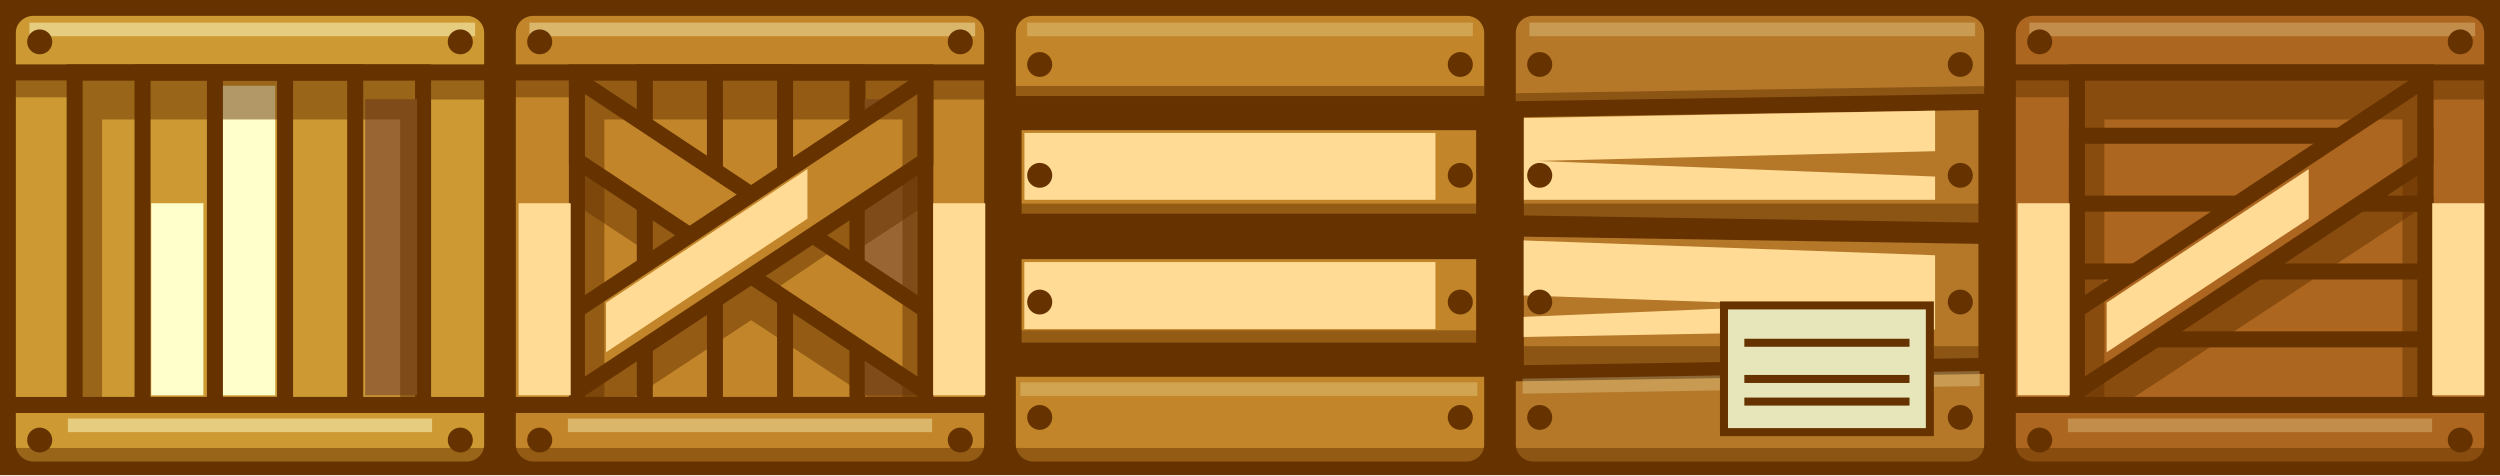
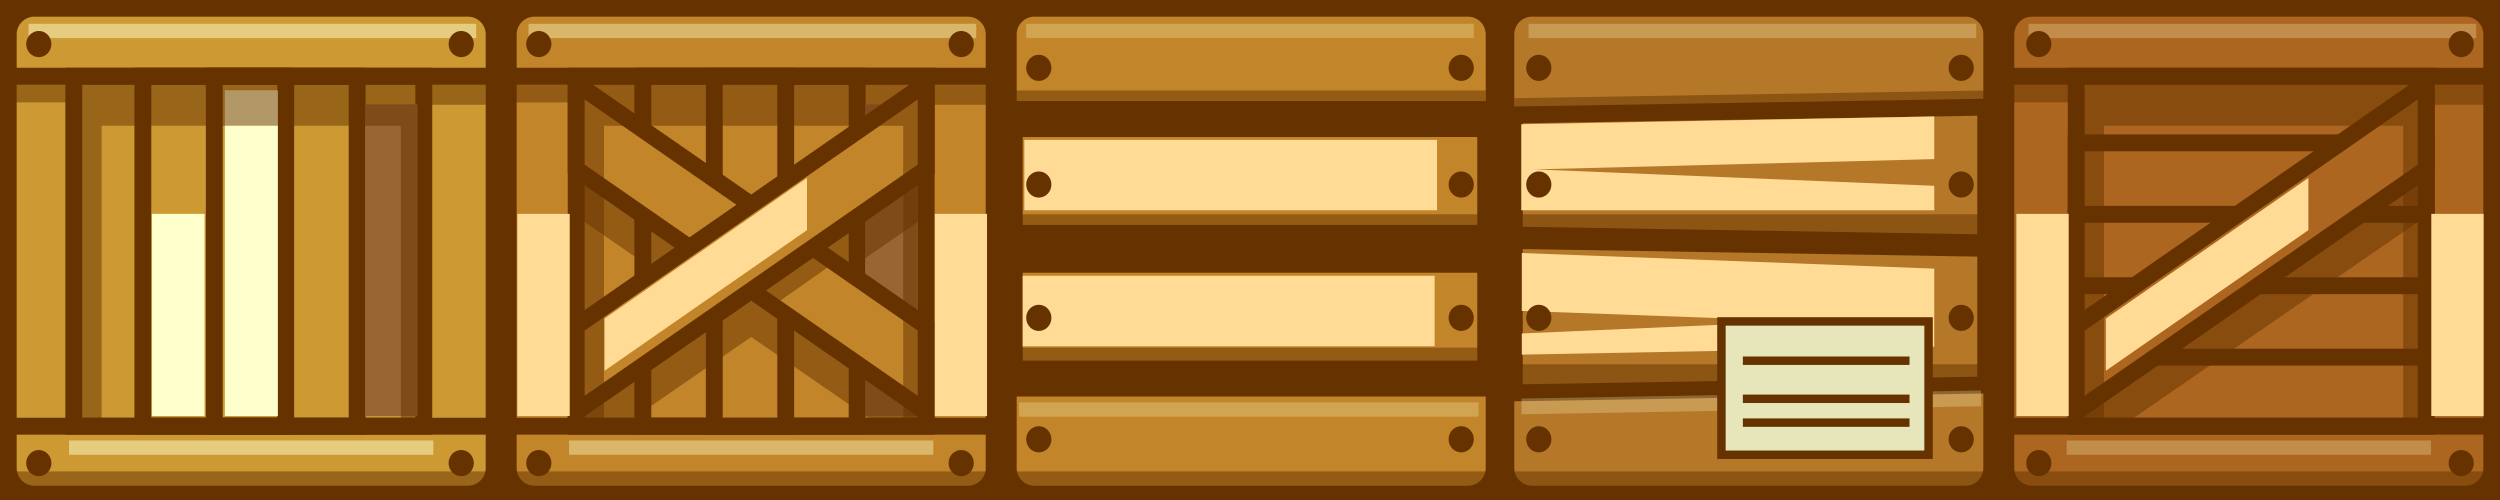
- <svg xmlns="http://www.w3.org/2000/svg" width="552.5px" height="105px" viewBox="0 0 1105 210" version="1.1">
+ <svg xmlns="http://www.w3.org/2000/svg" width="525px" height="105px" viewBox="0 0 1050 210" version="1.1">
  <g id="Page-1" stroke="none" stroke-width="1" fill="none" fill-rule="evenodd">
    <g id="layer2" transform="translate(0, -276)">
-       <polygon id="path2995" fill="#663300" points="2.76982487e-14 276 221 276 221 486 0 486" />
-       <path d="M14.813,283 L206.187,283 C210.484,283 214,286.346 214,290.435 L214,472.565 C214,476.654 210.484,480 206.187,480 L14.813,480 C10.516,480 7,476.654 7,472.565 L7,290.435 C7,286.346 10.516,283 14.813,283" id="path2997" fill="#CC9933" />
-       <polygon id="path2999" stroke="#663300" stroke-width="7.087" points="33 308 187 308 187 455 33 455" />
-       <polygon id="path3001" stroke="#663300" stroke-width="7.087" points="63 308 157 308 157 455 63 455" />
-       <polygon id="path3003" stroke="#663300" stroke-width="7.087" points="95 308 126 308 126 455 95 455" />
-       <polygon id="path3005" fill-opacity="0.5" fill="#FFFFCC" points="13 286 210 286 210 292 13 292" />
-       <polygon id="path3007" fill-opacity="0.5" fill="#663300" points="7 474 216 474 216 483 7 483" />
-       <polygon id="path3009" fill-opacity="0.5" fill="#FFFFCC" points="30 461 191 461 191 467 30 467" />
-       <g id="g3041-Clipped" transform="translate(16, 14)" fill="#FFFFCC">
-         <g id="g3041" transform="translate(61.91881, 394.3265) scale(-1, 1) rotate(-180) translate(-61.91881, -394.3265) translate(49.91881, 351.3265)">
-           <polygon id="path3043" points="0.92 85.501 23.985 85.501 23.985 0.589 0.92 0.589" />
+       <polygon id="path2995" fill="#663300" points="2.64449343e-14 276 211 276 211 486 0 486" />
+       <path d="M14.435,283 L196.565,283 C200.654,283 204,286.346 204,290.435 L204,472.565 C204,476.654 200.654,480 196.565,480 L14.435,480 C10.346,480 7,476.654 7,472.565 L7,290.435 C7,286.346 10.346,283 14.435,283" id="path2997" fill="#CC9933" />
+       <polygon id="path2999" stroke="#663300" stroke-width="7.087" points="31 308 178 308 178 455 31 455" />
+       <polygon id="path3001" stroke="#663300" stroke-width="7.087" points="60 308 150 308 150 455 60 455" />
+       <polygon id="path3003" stroke="#663300" stroke-width="7.087" points="90 308 120 308 120 455 90 455" />
+       <polygon id="path3005" fill-opacity="0.5" fill="#FFFFCC" points="12 286 200 286 200 292 12 292" />
+       <polygon id="path3007" fill-opacity="0.5" fill="#663300" points="7 474 206 474 206 483 7 483" />
+       <polygon id="path3009" fill-opacity="0.5" fill="#FFFFCC" points="29 461 182 461 182 467 29 467" />
+       <g id="g3041-Clipped" transform="translate(15, 14)" fill="#FFFFCC">
+         <g id="g3041" transform="translate(59.89508, 394.3265) scale(-1, 1) rotate(-180) translate(-59.89508, -394.3265) translate(47.89508, 351.3265)">
+           <polygon id="path3043" points="0.883 85.501 23.013 85.501 23.013 0.589 0.883 0.589" />
        </g>
      </g>
-       <g id="g3075-Clipped" transform="translate(41, 0)" fill="#FFFFCC">
-         <g id="g3075" transform="translate(69.33432, 382.3264) scale(-1, 1) rotate(-180) translate(-69.33432, -382.3264) translate(57.33432, 313.3264)">
-           <polygon id="path3077" points="0.205 137.412 23.315 137.412 23.315 0.589 0.205 0.589" />
+       <g id="g3075-Clipped" transform="translate(39, 0)" fill="#FFFFCC">
+         <g id="g3075" transform="translate(66.73672, 382.3264) scale(-1, 1) rotate(-180) translate(-66.73672, -382.3264) translate(55.23672, 313.3264)">
+           <polygon id="path3077" points="0.198 137.412 22.462 137.412 22.462 0.589 0.198 0.589" />
        </g>
      </g>
-       <g id="g3109-Clipped" transform="translate(92, 2)" fill="#996633">
-         <g id="g3109" transform="translate(81.26561, 383.3266) scale(-1, 1) rotate(-180) translate(-81.26561, -383.3266) translate(69.26561, 317.3266)">
-           <polygon id="path3111" points="0.142 131.485 23.082 131.485 23.082 0.589 0.142 0.589" />
+       <g id="g3109-Clipped" transform="translate(87, 2)" fill="#996633">
+         <g id="g3109" transform="translate(77.81813, 383.3266) scale(-1, 1) rotate(-180) translate(-77.81813, -383.3266) translate(66.31813, 317.3266)">
+           <polygon id="path3111" points="0.136 131.485 22.1 131.485 22.1 0.589 0.136 0.589" />
        </g>
      </g>
-       <polygon id="path3113" fill-opacity="0.5" fill="#663300" points="35 309 45.133 309 176.867 309 187 309 187 328.807 187 453 176.867 453 176.867 328.807 45.133 328.807 45.133 453 35 453 35 328.807 35 309" />
-       <path d="M214.553,455 L110,455 L2,455 M2,308 L110,308 L218,308" id="path3115" stroke="#663300" stroke-width="7.087" />
-       <polygon id="path3117" fill-opacity="0.5" fill="#663300" points="219 310 188 310 188 320 219 320" />
-       <path d="M17.549,289 C20.614,289 23.099,291.463 23.099,294.5 C23.099,297.537 20.614,300 17.549,300 C14.485,300 12,297.537 12,294.5 C12,291.463 14.485,289 17.549,289 Z M203.451,289 C206.515,289 209,291.463 209,294.5 C209,297.537 206.515,300 203.451,300 C200.386,300 197.901,297.537 197.901,294.5 C197.901,291.463 200.386,289 203.451,289" id="path3119" fill="#663300" />
-       <path d="M17.549,465 C20.614,465 23.099,467.463 23.099,470.5 C23.099,473.537 20.614,476 17.549,476 C14.485,476 12,473.537 12,470.5 C12,467.463 14.485,465 17.549,465 Z M203.451,465 C206.515,465 209,467.463 209,470.5 C209,473.537 206.515,476 203.451,476 C200.386,476 197.901,473.537 197.901,470.5 C197.901,467.463 200.386,465 203.451,465" id="path3121" fill="#663300" />
-       <polygon id="path3123" fill-opacity="0.5" fill="#663300" points="35 310 4 310 4 319 35 319" />
-       <polygon id="path3125" fill="#663300" points="221 276 442 276 442 486 221 486 221 276" />
-       <path d="M235.813,283 L427.187,283 C431.484,283 435,286.346 435,290.435 L435,472.565 C435,476.654 431.484,480 427.187,480 L235.813,480 C231.516,480 228,476.654 228,472.565 L228,290.435 C228,286.346 231.516,283 235.813,283" id="path3127" fill="#C28529" />
-       <polygon id="path3129" stroke="#663300" stroke-width="7.087" points="255 308 409 308 409 455 255 455 255 308" />
-       <polygon id="path3131" stroke="#663300" stroke-width="7.087" points="285 308 379 308 379 455 285 455 285 308" />
-       <polygon id="path3133" stroke="#663300" stroke-width="7.087" fill="#C28529" points="316 308 347 308 347 455 316 455" />
-       <polygon id="path3135" fill-opacity="0.4" fill="#FFFFCC" points="234 286 431 286 431 292 234 292" />
-       <polygon id="path3137" fill-opacity="0.5" fill="#663300" points="228 474 437 474 437 483 228 483" />
-       <polygon id="path3139" fill-opacity="0.4" fill="#FFFFCC" points="251 461 412 461 412 467 251 467 251 461" />
-       <g id="g3171-Clipped" transform="translate(267, 2)" fill="#996633">
-         <g id="g3171" transform="translate(127.1853, 383.3266) scale(-1, 1) rotate(-180) translate(-127.1853, -383.3266) translate(115.1853, 317.3266)">
-           <polygon id="path3173" points="0.005 131.485 23.023 131.485 23.023 0.589 0.005 0.589" />
+       <polygon id="path3113" fill-opacity="0.5" fill="#663300" points="33 309 42.667 309 168.333 309 178 309 178 328.807 178 453 168.333 453 168.333 328.807 42.667 328.807 42.667 453 33 453 33 328.807 33 309" />
+       <path d="M204.713,455 L105,455 L2,455 M2,308 L105,308 L208,308" id="path3115" stroke="#663300" stroke-width="7.087" />
+       <polygon id="path3117" fill-opacity="0.5" fill="#663300" points="209 310 179 310 179 320 209 320" />
+       <path d="M16.296,289 C19.22,289 21.592,291.463 21.592,294.5 C21.592,297.537 19.22,300 16.296,300 C13.371,300 11,297.537 11,294.5 C11,291.463 13.371,289 16.296,289 Z M193.704,289 C196.629,289 199,291.463 199,294.5 C199,297.537 196.629,300 193.704,300 C190.78,300 188.408,297.537 188.408,294.5 C188.408,291.463 190.78,289 193.704,289" id="path3119" fill="#663300" />
+       <path d="M16.296,465 C19.22,465 21.592,467.463 21.592,470.5 C21.592,473.537 19.22,476 16.296,476 C13.371,476 11,473.537 11,470.5 C11,467.463 13.371,465 16.296,465 Z M193.704,465 C196.629,465 199,467.463 199,470.5 C199,473.537 196.629,476 193.704,476 C190.78,476 188.408,473.537 188.408,470.5 C188.408,467.463 190.78,465 193.704,465" id="path3121" fill="#663300" />
+       <polygon id="path3123" fill-opacity="0.5" fill="#663300" points="34 310 4 310 4 319 34 319" />
+       <polygon id="path3125" fill="#663300" points="210 276 421 276 421 486 210 486 210 276" />
+       <path d="M224.435,283 L406.565,283 C410.654,283 414,286.346 414,290.435 L414,472.565 C414,476.654 410.654,480 406.565,480 L224.435,480 C220.346,480 217,476.654 217,472.565 L217,290.435 C217,286.346 220.346,283 224.435,283" id="path3127" fill="#C28529" />
+       <polygon id="path3129" stroke="#663300" stroke-width="7.087" points="242 308 389 308 389 455 242 455 242 308" />
+       <polygon id="path3131" stroke="#663300" stroke-width="7.087" points="270 308 360 308 360 455 270 455 270 308" />
+       <polygon id="path3133" stroke="#663300" stroke-width="7.087" fill="#C28529" points="300 308 330 308 330 455 300 455" />
+       <polygon id="path3135" fill-opacity="0.4" fill="#FFFFCC" points="222 286 410 286 410 292 222 292" />
+       <polygon id="path3137" fill-opacity="0.5" fill="#663300" points="217 474 416 474 416 483 217 483" />
+       <polygon id="path3139" fill-opacity="0.4" fill="#FFFFCC" points="239 461 392 461 392 467 239 467 239 461" />
+       <g id="g3171-Clipped" transform="translate(254, 2)" fill="#996633">
+         <g id="g3171" transform="translate(120.426, 383.3266) scale(-1, 1) rotate(-180) translate(-120.426, -383.3266) translate(109.426, 317.3266)">
+           <polygon id="path3173" points="0.005 131.485 21.872 131.485 21.872 0.589 0.005 0.589" />
        </g>
      </g>
-       <polygon id="path3175" fill-opacity="0.5" fill="#663300" points="257 310 226 310 226 319 257 319" />
-       <path d="M436.553,455 L332,455 L224,455 M224,308 L332,308 L440,308" id="path3177" stroke="#663300" stroke-width="7.087" />
-       <polygon id="path3179" fill-opacity="0.5" fill="#663300" points="255 331 332 381.711 409 331 409 366.799 359.178 399.611 409 432.423 409 454.455 388.924 455 332 417.511 275.076 455 255 454.455 255 432.423 304.822 399.611 255 366.799 255 331" />
-       <polygon id="path3181" fill-opacity="0.5" fill="#663300" points="440 310 409 310 409 320 440 320" />
-       <path d="M238.549,289 C241.614,289 244.099,291.463 244.099,294.5 C244.099,297.537 241.614,300 238.549,300 C235.485,300 233,297.537 233,294.5 C233,291.463 235.485,289 238.549,289 Z M424.451,289 C427.515,289 430,291.463 430,294.5 C430,297.537 427.515,300 424.451,300 C421.386,300 418.901,297.537 418.901,294.5 C418.901,291.463 421.386,289 424.451,289" id="path3183" fill="#663300" />
-       <path d="M238.549,465 C241.614,465 244.099,467.463 244.099,470.5 C244.099,473.537 241.614,476 238.549,476 C235.485,476 233,473.537 233,470.5 C233,467.463 235.485,465 238.549,465 Z M424.451,465 C427.515,465 430,467.463 430,470.5 C430,473.537 427.515,476 424.451,476 C421.386,476 418.901,473.537 418.901,470.5 C418.901,467.463 421.386,465 424.451,465" id="path3185" fill="#663300" />
-       <polygon id="path3187" stroke="#663300" stroke-width="7.087" fill="#C28529" points="255 311 409 412.998 409 449 255 347.002 255 311" />
-       <polygon id="path3189" stroke="#663300" stroke-width="7.087" fill="#C28529" points="409 311 255 412.998 255 449 409 347.002 409 311" />
-       <polygon id="path3191" fill-opacity="0.5" fill="#663300" points="360.025 380 335 396.948 340.975 405 366 388.052 360.025 380" />
-       <polygon id="path3193" fill-opacity="0.5" fill="#663300" points="257 309 267.133 309 398.867 309 409 309 409 328.807 409 453 398.867 453 398.867 328.807 267.133 328.807 267.133 453 257 453 257 328.807 257 309" />
-       <g id="g3225-Clipped" transform="translate(144, 14)" fill="#FFDB96">
-         <g id="g3225" transform="translate(96.42632, 394.3265) scale(-1, 1) rotate(-180) translate(-96.42632, -394.3265) translate(84.42632, 351.3265)">
-           <polygon id="path3227" points="0.777 85.501 23.822 85.501 23.822 0.589 0.777 0.589" />
+       <polygon id="path3175" fill-opacity="0.5" fill="#663300" points="244 310 214 310 214 319 244 319" />
+       <path d="M415.712,455 L316,455 L213,455 M213,308 L316,308 L419,308" id="path3177" stroke="#663300" stroke-width="7.087" />
+       <polygon id="path3179" fill-opacity="0.5" fill="#663300" points="242 331 315.5 381.711 389 331 389 366.799 341.443 399.611 389 432.423 389 454.455 369.837 455 315.5 417.511 261.164 455 242 454.455 242 432.423 289.557 399.611 242 366.799 242 331" />
+       <polygon id="path3181" fill-opacity="0.5" fill="#663300" points="419 310 389 310 389 320 419 320" />
+       <path d="M226.296,289 C229.22,289 231.592,291.463 231.592,294.5 C231.592,297.537 229.22,300 226.296,300 C223.371,300 221,297.537 221,294.5 C221,291.463 223.371,289 226.296,289 Z M403.704,289 C406.629,289 409,291.463 409,294.5 C409,297.537 406.629,300 403.704,300 C400.78,300 398.408,297.537 398.408,294.5 C398.408,291.463 400.78,289 403.704,289" id="path3183" fill="#663300" />
+       <path d="M226.296,465 C229.22,465 231.592,467.463 231.592,470.5 C231.592,473.537 229.22,476 226.296,476 C223.371,476 221,473.537 221,470.5 C221,467.463 223.371,465 226.296,465 Z M403.704,465 C406.629,465 409,467.463 409,470.5 C409,473.537 406.629,476 403.704,476 C400.78,476 398.408,473.537 398.408,470.5 C398.408,467.463 400.78,465 403.704,465" id="path3185" fill="#663300" />
+       <polygon id="path3187" stroke="#663300" stroke-width="7.087" fill="#C28529" points="242 311 389 412.998 389 449 242 347.002 242 311" />
+       <polygon id="path3189" stroke="#663300" stroke-width="7.087" fill="#C28529" points="389 311 242 412.998 242 449 389 347.002 389 311" />
+       <polygon id="path3191" fill-opacity="0.5" fill="#663300" points="342.218 380 318 396.948 323.782 405 348 388.052 342.218 380" />
+       <polygon id="path3193" fill-opacity="0.5" fill="#663300" points="244 309 253.667 309 379.333 309 389 309 389 328.807 389 453 379.333 453 379.333 328.807 253.667 328.807 253.667 453 244 453 244 328.807 244 309" />
+       <g id="g3225-Clipped" transform="translate(136, 14)" fill="#FFDB96">
+         <g id="g3225" transform="translate(92.05355, 394.3265) scale(-1, 1) rotate(-180) translate(-92.05355, -394.3265) translate(80.55355, 351.3265)">
+           <polygon id="path3227" points="0.741 85.501 22.73 85.501 22.73 0.589 0.741 0.589" />
        </g>
      </g>
-       <g id="g3259-Clipped" transform="translate(291, 14)" fill="#FFDB96">
-         <g id="g3259" transform="translate(133.1577, 394.3265) scale(-1, 1) rotate(-180) translate(-133.1577, -394.3265) translate(121.1577, 351.3265)">
-           <polygon id="path3261" points="0.282 85.501 23.326 85.501 23.326 0.589 0.282 0.589" />
+       <g id="g3259-Clipped" transform="translate(277, 14)" fill="#FFDB96">
+         <g id="g3259" transform="translate(126.8488, 394.3265) scale(-1, 1) rotate(-180) translate(-126.8488, -394.3265) translate(115.3488, 351.3265)">
+           <polygon id="path3261" points="0.269 85.501 22.208 85.501 22.208 0.589 0.269 0.589" />
        </g>
      </g>
-       <g id="g3293-Clipped" transform="translate(158, 8)" fill="#FFDB96">
-         <g id="g3293" transform="translate(154.466, 383.3266) scale(-1, 1) rotate(-180) translate(-154.466, -383.3266) translate(109.466, 342.3266)">
-           <polygon id="path3295" points="89.423 81.598 89.423 59.672 0.397 0.617 0.397 22.543" />
+       <g id="g3293-Clipped" transform="translate(149, 8)" fill="#FFDB96">
+         <g id="g3293" transform="translate(147.54, 383.3266) scale(-1, 1) rotate(-180) translate(-147.54, -383.3266) translate(104.54, 342.3266)">
+           <polygon id="path3295" points="85.399 81.598 85.399 59.672 0.379 0.617 0.379 22.543" />
        </g>
      </g>
-       <polygon id="path3297" fill="#663300" points="442 276 663 276 663 486 442 486" />
-       <path d="M456.813,283 L648.187,283 C652.484,283 656,286.346 656,290.435 L656,472.565 C656,476.654 652.484,480 648.187,480 L456.813,480 C452.516,480 449,476.654 449,472.565 L449,290.435 C449,286.346 452.516,283 456.813,283" id="path3299" fill="#C28529" />
-       <polygon id="path3301" stroke="#663300" stroke-width="7.087" fill="#663300" points="446 322 658 322 658 439 446 439 446 322" />
-       <polygon id="path3303" stroke="#663300" stroke-width="7.087" fill="#C28529" points="656 330 656 374 448 374 448 330 656 330" />
-       <polygon id="path3305" stroke="#663300" stroke-width="7.087" fill="#C28529" points="656 387 656 431 448 431 448 387 656 387" />
-       <polygon id="path3307" fill-opacity="0.25" fill="#FFFFCC" points="454 286 651 286 651 292 454 292" />
-       <polygon id="path3309" fill-opacity="0.5" fill="#663300" points="448 474 657 474 657 483 448 483" />
-       <polygon id="path3311" fill-opacity="0.25" fill="#FFFFCC" points="451 445 653 445 653 451 451 451" />
-       <polygon id="path3313" fill-opacity="0.5" fill="#663300" points="654 366 450 366 450 376 654 376" />
-       <path d="M459.549,299 C462.614,299 465.099,301.463 465.099,304.5 C465.099,307.537 462.614,310 459.549,310 C456.485,310 454,307.537 454,304.5 C454,301.463 456.485,299 459.549,299 Z M645.451,299 C648.515,299 651,301.463 651,304.5 C651,307.537 648.515,310 645.451,310 C642.386,310 639.901,307.537 639.901,304.5 C639.901,301.463 642.386,299 645.451,299" id="path3315" fill="#663300" />
-       <path d="M459.549,455 C462.614,455 465.099,457.463 465.099,460.5 C465.099,463.537 462.614,466 459.549,466 C456.485,466 454,463.537 454,460.5 C454,457.463 456.485,455 459.549,455 Z M645.451,455 C648.515,455 651,457.463 651,460.5 C651,463.537 648.515,466 645.451,466 C642.386,466 639.901,463.537 639.901,460.5 C639.901,457.463 642.386,455 645.451,455" id="path3317" fill="#663300" />
-       <g id="g3349-Clipped" transform="translate(281, 58)" fill="#FFDB96">
-         <g id="g3349" transform="translate(262.9212, 348.5946) scale(-1, 1) rotate(-180) translate(-262.9212, -348.5946) translate(171.4212, 333.0946)">
-           <polygon id="path3351" points="182.052 30.262 182.052 0.66 0.328 0.66 0.328 30.262" />
+       <polygon id="path3297" fill="#663300" points="420 276 631 276 631 486 420 486" />
+       <path d="M434.436,283 L616.564,283 C620.654,283 624,286.346 624,290.435 L624,472.565 C624,476.654 620.654,480 616.564,480 L434.436,480 C430.346,480 427,476.654 427,472.565 L427,290.435 C427,286.346 430.346,283 434.436,283" id="path3299" fill="#C28529" />
+       <polygon id="path3301" stroke="#663300" stroke-width="7.087" fill="#663300" points="424 322 626 322 626 439 424 439 424 322" />
+       <polygon id="path3303" stroke="#663300" stroke-width="7.087" fill="#C28529" points="624 330 624 374 426 374 426 330 624 330" />
+       <polygon id="path3305" stroke="#663300" stroke-width="7.087" fill="#C28529" points="624 387 624 431 426 431 426 387 624 387" />
+       <polygon id="path3307" fill-opacity="0.25" fill="#FFFFCC" points="431 286 619 286 619 292 431 292" />
+       <polygon id="path3309" fill-opacity="0.5" fill="#663300" points="426 474 625 474 625 483 426 483" />
+       <polygon id="path3311" fill-opacity="0.25" fill="#FFFFCC" points="428 445 621 445 621 451 428 451" />
+       <polygon id="path3313" fill-opacity="0.5" fill="#663300" points="622 366 428 366 428 376 622 376" />
+       <path d="M436.296,299 C439.22,299 441.592,301.463 441.592,304.5 C441.592,307.537 439.22,310 436.296,310 C433.371,310 431,307.537 431,304.5 C431,301.463 433.371,299 436.296,299 Z M613.704,299 C616.629,299 619,301.463 619,304.5 C619,307.537 616.629,310 613.704,310 C610.78,310 608.408,307.537 608.408,304.5 C608.408,301.463 610.78,299 613.704,299" id="path3315" fill="#663300" />
+       <path d="M436.296,455 C439.22,455 441.592,457.463 441.592,460.5 C441.592,463.537 439.22,466 436.296,466 C433.371,466 431,463.537 431,460.5 C431,457.463 433.371,455 436.296,455 Z M613.704,455 C616.629,455 619,457.463 619,460.5 C619,463.537 616.629,466 613.704,466 C610.78,466 608.408,463.537 608.408,460.5 C608.408,457.463 610.78,455 613.704,455" id="path3317" fill="#663300" />
+       <g id="g3349-Clipped" transform="translate(266, 58)" fill="#FFDB96">
+         <g id="g3349" transform="translate(250.2123, 348.5946) scale(-1, 1) rotate(-180) translate(-250.2123, -348.5946) translate(163.2123, 333.0946)">
+           <polygon id="path3351" points="173.334 30.262 173.334 0.66 0.312 0.66 0.312 30.262" />
        </g>
      </g>
-       <g id="g3383-Clipped" transform="translate(179, 105)" fill="#FFDB96">
-         <g id="g3383" transform="translate(364.9707, 244.5584) scale(-1, 1) rotate(-180) translate(-364.9707, -244.5584) translate(273.4707, 229.5584)">
-           <polygon id="path3385" points="182.003 29.809 182.003 0.244 0.328 0.244 0.328 29.809" />
+       <g id="g3383-Clipped" transform="translate(169, 105)" fill="#FFDB96">
+         <g id="g3383" transform="translate(347.9042, 244.5584) scale(-1, 1) rotate(-180) translate(-347.9042, -244.5584) translate(260.9042, 229.5584)">
+           <polygon id="path3385" points="173.64 29.809 173.64 0.244 0.313 0.244 0.313 29.809" />
        </g>
      </g>
-       <polygon id="path3387" fill-opacity="0.5" fill="#663300" points="654 422 450 422 450 432 654 432" />
-       <polygon id="path3389" fill-opacity="0.5" fill="#663300" points="656 314 448 314 448 324 656 324" />
-       <path d="M459.549,404 C462.614,404 465.099,406.463 465.099,409.5 C465.099,412.537 462.614,415 459.549,415 C456.485,415 454,412.537 454,409.5 C454,406.463 456.485,404 459.549,404 Z M645.451,404 C648.515,404 651,406.463 651,409.5 C651,412.537 648.515,415 645.451,415 C642.386,415 639.901,412.537 639.901,409.5 C639.901,406.463 642.386,404 645.451,404" id="path3391" fill="#663300" />
-       <path d="M459.549,348 C462.614,348 465.099,350.463 465.099,353.5 C465.099,356.537 462.614,359 459.549,359 C456.485,359 454,356.537 454,353.5 C454,350.463 456.485,348 459.549,348 Z M645.451,348 C648.515,348 651,350.463 651,353.5 C651,356.537 648.515,359 645.451,359 C642.386,359 639.901,356.537 639.901,353.5 C639.901,350.463 642.386,348 645.451,348" id="path3393" fill="#663300" />
-       <polygon id="path3395" fill="#663300" points="663 276 884 276 884 486 663 486" />
-       <path d="M677.813,283 L869.187,283 C873.484,283 877,286.346 877,290.435 L877,472.565 C877,476.654 873.484,480 869.187,480 L677.813,480 C673.516,480 670,476.654 670,472.565 L670,290.435 C670,286.346 673.516,283 677.813,283" id="path3397" fill="#B57829" />
-       <polygon id="path3399" stroke="#663300" stroke-width="7.087" fill="#663300" points="668 325.271 880 322 880 435.729 668 439" />
-       <polygon id="path3401" stroke="#663300" stroke-width="7.087" fill="#B57829" points="878 321 878 378 670 374.726 670 324.274 878 321" />
-       <polygon id="path3403" stroke="#663300" stroke-width="7.087" fill="#B57829" points="878 380.297 878 437.703 670 441 670 377 878 380.297" />
-       <polygon id="path3405" fill-opacity="0.25" fill="#FFFFCC" points="676 286 873 286 873 292 676 292 676 286" />
-       <polygon id="path3407" fill-opacity="0.5" fill="#663300" points="670 474 879 474 879 483 670 483 670 474" />
-       <polygon id="path3409" fill-opacity="0.25" fill="#FFFFCC" points="673 443.383 875 440 875 446.617 673 450" />
-       <polygon id="path3411" fill-opacity="0.5" fill="#663300" points="876 366 672 366 672 376 876 376" />
-       <path d="M680.549,299 C683.614,299 686.099,301.463 686.099,304.5 C686.099,307.537 683.614,310 680.549,310 C677.485,310 675,307.537 675,304.5 C675,301.463 677.485,299 680.549,299 Z M866.451,299 C869.515,299 872,301.463 872,304.5 C872,307.537 869.515,310 866.451,310 C863.386,310 860.901,307.537 860.901,304.5 C860.901,301.463 863.386,299 866.451,299" id="path3413" fill="#663300" />
-       <path d="M680.549,455 C683.614,455 686.099,457.463 686.099,460.5 C686.099,463.537 683.614,466 680.549,466 C677.485,466 675,463.537 675,460.5 C675,457.463 677.485,455 680.549,455 Z M866.451,455 C869.515,455 872,457.463 872,460.5 C872,463.537 869.515,466 866.451,466 C863.386,466 860.901,463.537 860.901,460.5 C860.901,457.463 863.386,455 866.451,455" id="path3415" fill="#663300" />
-       <g id="g3447-Clipped" transform="translate(456, 56)" fill="#FFDB96">
-         <g id="g3447" transform="translate(308.5316, 347.7897) scale(-1, 1) rotate(-180) translate(-308.5316, -347.7897) translate(217.0316, 325.7897)">
-           <polygon id="path3449" points="182.276 36.962 182.276 4.128 0.433 0.85 0.433 9.731 123.778 14.903 0.433 19.213 0.433 43.517 182.276 36.962" />
+       <polygon id="path3387" fill-opacity="0.5" fill="#663300" points="622 422 428 422 428 432 622 432" />
+       <polygon id="path3389" fill-opacity="0.5" fill="#663300" points="624 314 426 314 426 324 624 324" />
+       <path d="M436.296,404 C439.22,404 441.592,406.463 441.592,409.5 C441.592,412.537 439.22,415 436.296,415 C433.371,415 431,412.537 431,409.5 C431,406.463 433.371,404 436.296,404 Z M613.704,404 C616.629,404 619,406.463 619,409.5 C619,412.537 616.629,415 613.704,415 C610.78,415 608.408,412.537 608.408,409.5 C608.408,406.463 610.78,404 613.704,404" id="path3391" fill="#663300" />
+       <path d="M436.296,348 C439.22,348 441.592,350.463 441.592,353.5 C441.592,356.537 439.22,359 436.296,359 C433.371,359 431,356.537 431,353.5 C431,350.463 433.371,348 436.296,348 Z M613.704,348 C616.629,348 619,350.463 619,353.5 C619,356.537 616.629,359 613.704,359 C610.78,359 608.408,356.537 608.408,353.5 C608.408,350.463 610.78,348 613.704,348" id="path3393" fill="#663300" />
+       <polygon id="path3395" fill="#663300" points="629 276 840 276 840 486 629 486" />
+       <path d="M643.436,283 L825.564,283 C829.654,283 833,286.346 833,290.435 L833,472.565 C833,476.654 829.654,480 825.564,480 L643.436,480 C639.346,480 636,476.654 636,472.565 L636,290.435 C636,286.346 639.346,283 643.436,283" id="path3397" fill="#B57829" />
+       <polygon id="path3399" stroke="#663300" stroke-width="7.087" fill="#663300" points="634 325.271 836 322 836 435.729 634 439" />
+       <polygon id="path3401" stroke="#663300" stroke-width="7.087" fill="#B57829" points="834 321 834 378 636 374.726 636 324.274 834 321" />
+       <polygon id="path3403" stroke="#663300" stroke-width="7.087" fill="#B57829" points="834 380.297 834 437.703 636 441 636 377 834 380.297" />
+       <polygon id="path3405" fill-opacity="0.25" fill="#FFFFCC" points="642 286 830 286 830 292 642 292 642 286" />
+       <polygon id="path3407" fill-opacity="0.5" fill="#663300" points="636 474 835 474 835 483 636 483 636 474" />
+       <polygon id="path3409" fill-opacity="0.25" fill="#FFFFCC" points="639 443.383 832 440 832 446.617 639 450" />
+       <polygon id="path3411" fill-opacity="0.5" fill="#663300" points="832 366 638 366 638 376 832 376" />
+       <path d="M646.296,299 C649.22,299 651.592,301.463 651.592,304.5 C651.592,307.537 649.22,310 646.296,310 C643.371,310 641,307.537 641,304.5 C641,301.463 643.371,299 646.296,299 Z M823.704,299 C826.629,299 829,301.463 829,304.5 C829,307.537 826.629,310 823.704,310 C820.78,310 818.408,307.537 818.408,304.5 C818.408,301.463 820.78,299 823.704,299" id="path3413" fill="#663300" />
+       <path d="M646.296,455 C649.22,455 651.592,457.463 651.592,460.5 C651.592,463.537 649.22,466 646.296,466 C643.371,466 641,463.537 641,460.5 C641,457.463 643.371,455 646.296,455 Z M823.704,455 C826.629,455 829,457.463 829,460.5 C829,463.537 826.629,466 823.704,466 C820.78,466 818.408,463.537 818.408,460.5 C818.408,457.463 820.78,455 823.704,455" id="path3415" fill="#663300" />
+       <g id="g3447-Clipped" transform="translate(432, 56)" fill="#FFDB96">
+         <g id="g3447" transform="translate(293.7455, 347.7897) scale(-1, 1) rotate(-180) translate(-293.7455, -347.7897) translate(206.7455, 325.7897)">
+           <polygon id="path3449" points="173.637 36.962 173.637 4.128 0.413 0.85 0.413 9.731 117.912 14.903 0.413 19.213 0.413 43.517 173.637 36.962" />
        </g>
      </g>
-       <g id="g3481-Clipped" transform="translate(354, 104)" fill="#FFDB96">
-         <g id="g3481" transform="translate(410.6008, 240.5582) scale(-1, 1) rotate(-180) translate(-410.6008, -240.5582) translate(319.1008, 220.5582)">
-           <polygon id="path3483" points="182.207 39.656 182.207 21.732 6.326 17.419 182.207 10.519 182.207 0.244 0.433 0.244 0.433 36.377 182.207 39.656" />
+       <g id="g3481-Clipped" transform="translate(334, 104)" fill="#FFDB96">
+         <g id="g3481" transform="translate(391.507, 240.5582) scale(-1, 1) rotate(-180) translate(-391.507, -240.5582) translate(304.507, 220.5582)">
+           <polygon id="path3483" points="173.874 39.656 173.874 21.732 6.036 17.419 173.874 10.519 173.874 0.244 0.413 0.244 0.413 36.377 173.874 39.656" />
        </g>
      </g>
-       <polygon id="path3485" fill-opacity="0.5" fill="#663300" points="876 429 672 429 672 439 876 439" />
-       <polygon id="path3487" fill-opacity="0.5" fill="#663300" points="878 314 670 317.215 670 327 878 323.785" />
-       <path d="M680.549,404 C683.614,404 686.099,406.463 686.099,409.5 C686.099,412.537 683.614,415 680.549,415 C677.485,415 675,412.537 675,409.5 C675,406.463 677.485,404 680.549,404 Z M866.451,404 C869.515,404 872,406.463 872,409.5 C872,412.537 869.515,415 866.451,415 C863.386,415 860.901,412.537 860.901,409.5 C860.901,406.463 863.386,404 866.451,404" id="path3489" fill="#663300" />
-       <path d="M680.549,348 C683.614,348 686.099,350.463 686.099,353.5 C686.099,356.537 683.614,359 680.549,359 C677.485,359 675,356.537 675,353.5 C675,350.463 677.485,348 680.549,348 Z M866.451,348 C869.515,348 872,350.463 872,353.5 C872,356.537 869.515,359 866.451,359 C863.386,359 860.901,356.537 860.901,353.5 C860.901,350.463 863.386,348 866.451,348" id="path3491" fill="#663300" />
-       <polygon id="path3493" stroke="#663300" stroke-width="3.543" fill="#E6E6BA" points="762 411 853 411 853 467 762 467 762 411" />
-       <line x1="771" y1="453.5" x2="844" y2="453.5" id="path3495" stroke="#663300" stroke-width="3.543" />
-       <line x1="771" y1="443.5" x2="844" y2="443.5" id="path3497" stroke="#663300" stroke-width="3.543" />
-       <line x1="771" y1="427.5" x2="844" y2="427.5" id="path3499" stroke="#663300" stroke-width="3.543" />
-       <polygon id="path3501" fill="#663300" points="884 276 1105 276 1105 486 884 486" />
-       <path d="M898.813,283 L1090.187,283 C1094.484,283 1098,286.346 1098,290.435 L1098,472.565 C1098,476.654 1094.484,480 1090.187,480 L898.813,480 C894.516,480 891,476.654 891,472.565 L891,290.435 C891,286.346 894.516,283 898.813,283" id="path3503" fill="#AD661F" />
-       <polygon id="path3505" stroke="#663300" stroke-width="7.087" points="918 308 1072 308 1072 455 918 455" />
-       <polygon id="path3507" stroke="#663300" stroke-width="7.087" fill="#AD661F" points="1072 336 1072 426 918 426 918 336" />
-       <polygon id="path3509" stroke="#663300" stroke-width="7.087" fill="#AD661F" points="1072 366 1072 396 918 396 918 366" />
-       <polygon id="path3511" fill-opacity="0.25" fill="#FFFFCC" points="897 286 1094 286 1094 292 897 292" />
-       <polygon id="path3513" fill-opacity="0.5" fill="#663300" points="891 474 1100 474 1100 483 891 483" />
-       <polygon id="path3515" fill-opacity="0.25" fill="#FFFFCC" points="914 461 1075 461 1075 467 914 467" />
-       <polygon id="path3517" fill-opacity="0.5" fill="#663300" points="920 310 889 310 889 319 920 319" />
-       <path d="M1099.553,455 L995,455 L887,455 M887,308 L995,308 L1103,308" id="path3519" stroke="#663300" stroke-width="7.087" />
-       <path d="M1072,331 C924.667,428.032 1003.303,376.243 918,432.423 L918,454.455 L938.076,455 C1066.364,370.511 987.214,422.638 1072,366.799 L1072,331 L1072,331 Z" id="path3521" fill-opacity="0.5" fill="#663300" />
-       <polygon id="path3523" fill-opacity="0.5" fill="#663300" points="1104 310 1073 310 1073 320 1104 320" />
-       <path d="M901.549,289 C904.614,289 907.099,291.463 907.099,294.5 C907.099,297.537 904.614,300 901.549,300 C898.485,300 896,297.537 896,294.5 C896,291.463 898.485,289 901.549,289 Z M1087.451,289 C1090.515,289 1093,291.463 1093,294.5 C1093,297.537 1090.515,300 1087.451,300 C1084.386,300 1081.901,297.537 1081.901,294.5 C1081.901,291.463 1084.386,289 1087.451,289" id="path3525" fill="#663300" />
-       <path d="M901.549,465 C904.614,465 907.099,467.463 907.099,470.5 C907.099,473.537 904.614,476 901.549,476 C898.485,476 896,473.537 896,470.5 C896,467.463 898.485,465 901.549,465 Z M1087.451,465 C1090.515,465 1093,467.463 1093,470.5 C1093,473.537 1090.515,476 1087.451,476 C1084.386,476 1081.901,473.537 1081.901,470.5 C1081.901,467.463 1084.386,465 1087.451,465" id="path3527" fill="#663300" />
-       <polygon id="path3529" stroke="#663300" stroke-width="7.087" fill="#AD661F" points="1072 311 918 412.998 918 449 1072 347.002 1072 311" />
-       <polygon id="path3531" fill-opacity="0.5" fill="#663300" points="920 309 930.133 309 1061.867 309 1072 309 1072 328.807 1072 453 1061.867 453 1061.867 328.807 930.133 328.807 930.133 453 920 453 920 328.807 920 309" />
-       <g id="g3563-Clipped" transform="translate(671, 14)" fill="#FFDB96">
-         <g id="g3563" transform="translate(232.6693, 394.3265) scale(-1, 1) rotate(-180) translate(-232.6693, -394.3265) translate(220.6693, 351.3265)">
-           <polygon id="path3565" points="0.12 85.501 23.139 85.501 23.139 0.589 0.12 0.589" />
+       <polygon id="path3485" fill-opacity="0.5" fill="#663300" points="832 429 638 429 638 439 832 439" />
+       <polygon id="path3487" fill-opacity="0.5" fill="#663300" points="834 314 636 317.215 636 327 834 323.785" />
+       <path d="M646.296,404 C649.22,404 651.592,406.463 651.592,409.5 C651.592,412.537 649.22,415 646.296,415 C643.371,415 641,412.537 641,409.5 C641,406.463 643.371,404 646.296,404 Z M823.704,404 C826.629,404 829,406.463 829,409.5 C829,412.537 826.629,415 823.704,415 C820.78,415 818.408,412.537 818.408,409.5 C818.408,406.463 820.78,404 823.704,404" id="path3489" fill="#663300" />
+       <path d="M646.296,348 C649.22,348 651.592,350.463 651.592,353.5 C651.592,356.537 649.22,359 646.296,359 C643.371,359 641,356.537 641,353.5 C641,350.463 643.371,348 646.296,348 Z M823.704,348 C826.629,348 829,350.463 829,353.5 C829,356.537 826.629,359 823.704,359 C820.78,359 818.408,356.537 818.408,353.5 C818.408,350.463 820.78,348 823.704,348" id="path3491" fill="#663300" />
+       <polygon id="path3493" stroke="#663300" stroke-width="3.543" fill="#E6E6BA" points="723 411 810 411 810 467 723 467 723 411" />
+       <line x1="732" y1="453.5" x2="802" y2="453.5" id="path3495" stroke="#663300" stroke-width="3.543" />
+       <line x1="732" y1="443.5" x2="802" y2="443.5" id="path3497" stroke="#663300" stroke-width="3.543" />
+       <line x1="732" y1="427.5" x2="802" y2="427.5" id="path3499" stroke="#663300" stroke-width="3.543" />
+       <polygon id="path3501" fill="#663300" points="839 276 1050 276 1050 486 839 486" />
+       <path d="M853.436,283 L1035.565,283 C1039.654,283 1043,286.346 1043,290.435 L1043,472.565 C1043,476.654 1039.654,480 1035.565,480 L853.436,480 C849.346,480 846,476.654 846,472.565 L846,290.435 C846,286.346 849.346,283 853.436,283" id="path3503" fill="#AD661F" />
+       <polygon id="path3505" stroke="#663300" stroke-width="7.087" points="872 308 1019 308 1019 455 872 455" />
+       <polygon id="path3507" stroke="#663300" stroke-width="7.087" fill="#AD661F" points="1019 336 1019 426 872 426 872 336" />
+       <polygon id="path3509" stroke="#663300" stroke-width="7.087" fill="#AD661F" points="1019 366 1019 396 872 396 872 366" />
+       <polygon id="path3511" fill-opacity="0.25" fill="#FFFFCC" points="852 286 1040 286 1040 292 852 292" />
+       <polygon id="path3513" fill-opacity="0.5" fill="#663300" points="846 474 1045 474 1045 483 846 483" />
+       <polygon id="path3515" fill-opacity="0.25" fill="#FFFFCC" points="868 461 1021 461 1021 467 868 467" />
+       <polygon id="path3517" fill-opacity="0.5" fill="#663300" points="874 310 844 310 844 319 874 319" />
+       <path d="M1044.713,455 L945,455 L842,455 M842,308 L945,308 L1048,308" id="path3519" stroke="#663300" stroke-width="7.087" />
+       <path d="M1019,331 C878.364,428.032 953.425,376.243 872,432.423 L872,454.455 L891.163,455 C1013.62,370.511 938.068,422.638 1019,366.799 L1019,331 L1019,331 Z" id="path3521" fill-opacity="0.5" fill="#663300" />
+       <polygon id="path3523" fill-opacity="0.5" fill="#663300" points="1049 310 1019 310 1019 320 1049 320" />
+       <path d="M856.296,289 C859.22,289 861.592,291.463 861.592,294.5 C861.592,297.537 859.22,300 856.296,300 C853.371,300 851,297.537 851,294.5 C851,291.463 853.371,289 856.296,289 Z M1033.704,289 C1036.629,289 1039,291.463 1039,294.5 C1039,297.537 1036.629,300 1033.704,300 C1030.78,300 1028.409,297.537 1028.409,294.5 C1028.409,291.463 1030.78,289 1033.704,289" id="path3525" fill="#663300" />
+       <path d="M856.296,465 C859.22,465 861.592,467.463 861.592,470.5 C861.592,473.537 859.22,476 856.296,476 C853.371,476 851,473.537 851,470.5 C851,467.463 853.371,465 856.296,465 Z M1033.704,465 C1036.629,465 1039,467.463 1039,470.5 C1039,473.537 1036.629,476 1033.704,476 C1030.78,476 1028.409,473.537 1028.409,470.5 C1028.409,467.463 1030.78,465 1033.704,465" id="path3527" fill="#663300" />
+       <polygon id="path3529" stroke="#663300" stroke-width="7.087" fill="#AD661F" points="1019 311 872 412.998 872 449 1019 347.002 1019 311" />
+       <polygon id="path3531" fill-opacity="0.5" fill="#663300" points="874 309 883.667 309 1009.333 309 1019 309 1019 328.807 1019 453 1009.333 453 1009.333 328.807 883.667 328.807 883.667 453 874 453 874 328.807 874 309" />
+       <g id="g3563-Clipped" transform="translate(636, 14)" fill="#FFDB96">
+         <g id="g3563" transform="translate(222.2617, 394.3265) scale(-1, 1) rotate(-180) translate(-222.2617, -394.3265) translate(210.7617, 351.3265)">
+           <polygon id="path3565" points="0.114 85.501 22.1 85.501 22.1 0.589 0.114 0.589" />
        </g>
      </g>
-       <g id="g3597-Clipped" transform="translate(817, 14)" fill="#FFDB96">
-         <g id="g3597" transform="translate(269.4465, 394.3265) scale(-1, 1) rotate(-180) translate(-269.4465, -394.3265) translate(257.4465, 351.3265)">
-           <polygon id="path3599" points="0.598 85.501 23.624 85.501 23.624 0.589 0.598 0.589" />
+       <g id="g3597-Clipped" transform="translate(775, 14)" fill="#FFDB96">
+         <g id="g3597" transform="translate(257.0784, 394.3265) scale(-1, 1) rotate(-180) translate(-257.0784, -394.3265) translate(245.5784, 351.3265)">
+           <polygon id="path3599" points="0.57 85.501 22.535 85.501 22.535 0.589 0.57 0.589" />
        </g>
      </g>
-       <g id="g3631-Clipped" transform="translate(685, 8)" fill="#FFDB96">
-         <g id="g3631" transform="translate(290.9261, 383.3266) scale(-1, 1) rotate(-180) translate(-290.9261, -383.3266) translate(245.4261, 342.3266)">
-           <polygon id="path3633" points="90.02 81.598 90.02 59.672 0.715 0.617 0.715 22.543" />
+       <g id="g3631-Clipped" transform="translate(650, 8)" fill="#FFDB96">
+         <g id="g3631" transform="translate(276.7738, 383.3266) scale(-1, 1) rotate(-180) translate(-276.7738, -383.3266) translate(233.7738, 342.3266)">
+           <polygon id="path3633" points="85.746 81.598 85.746 59.672 0.681 0.617 0.681 22.543" />
        </g>
      </g>
    </g>
  </g>
</svg>
